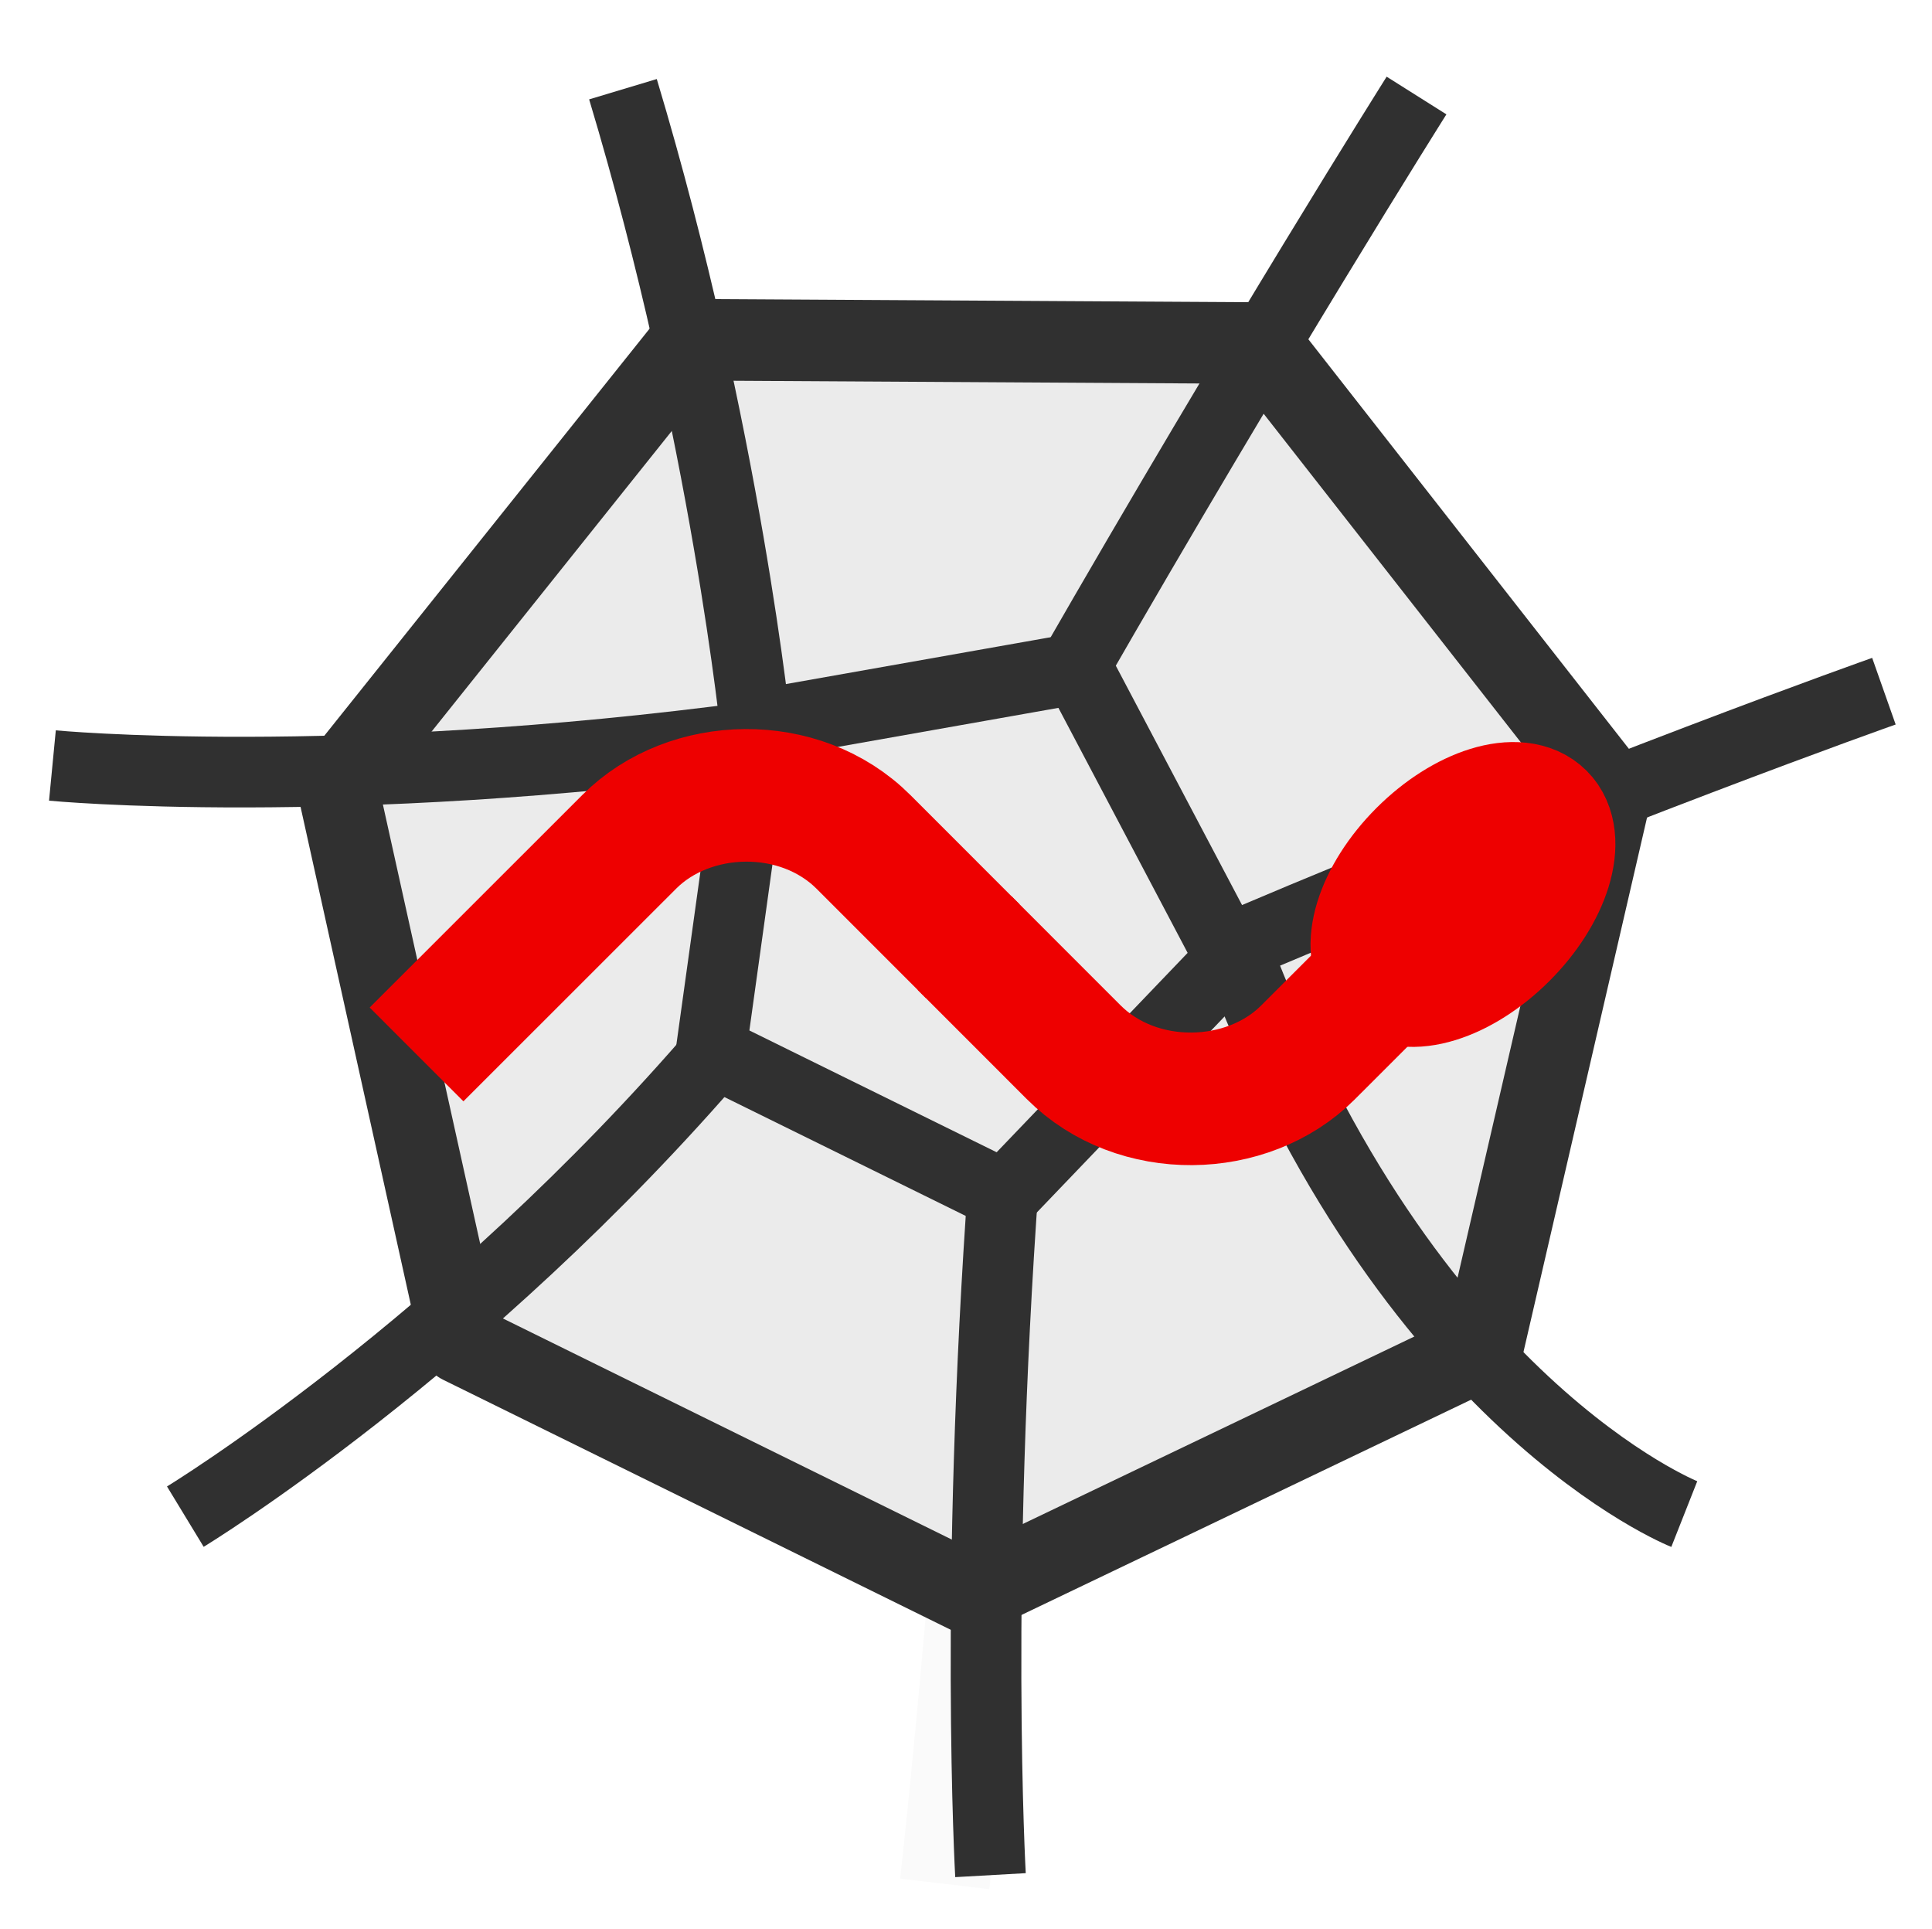
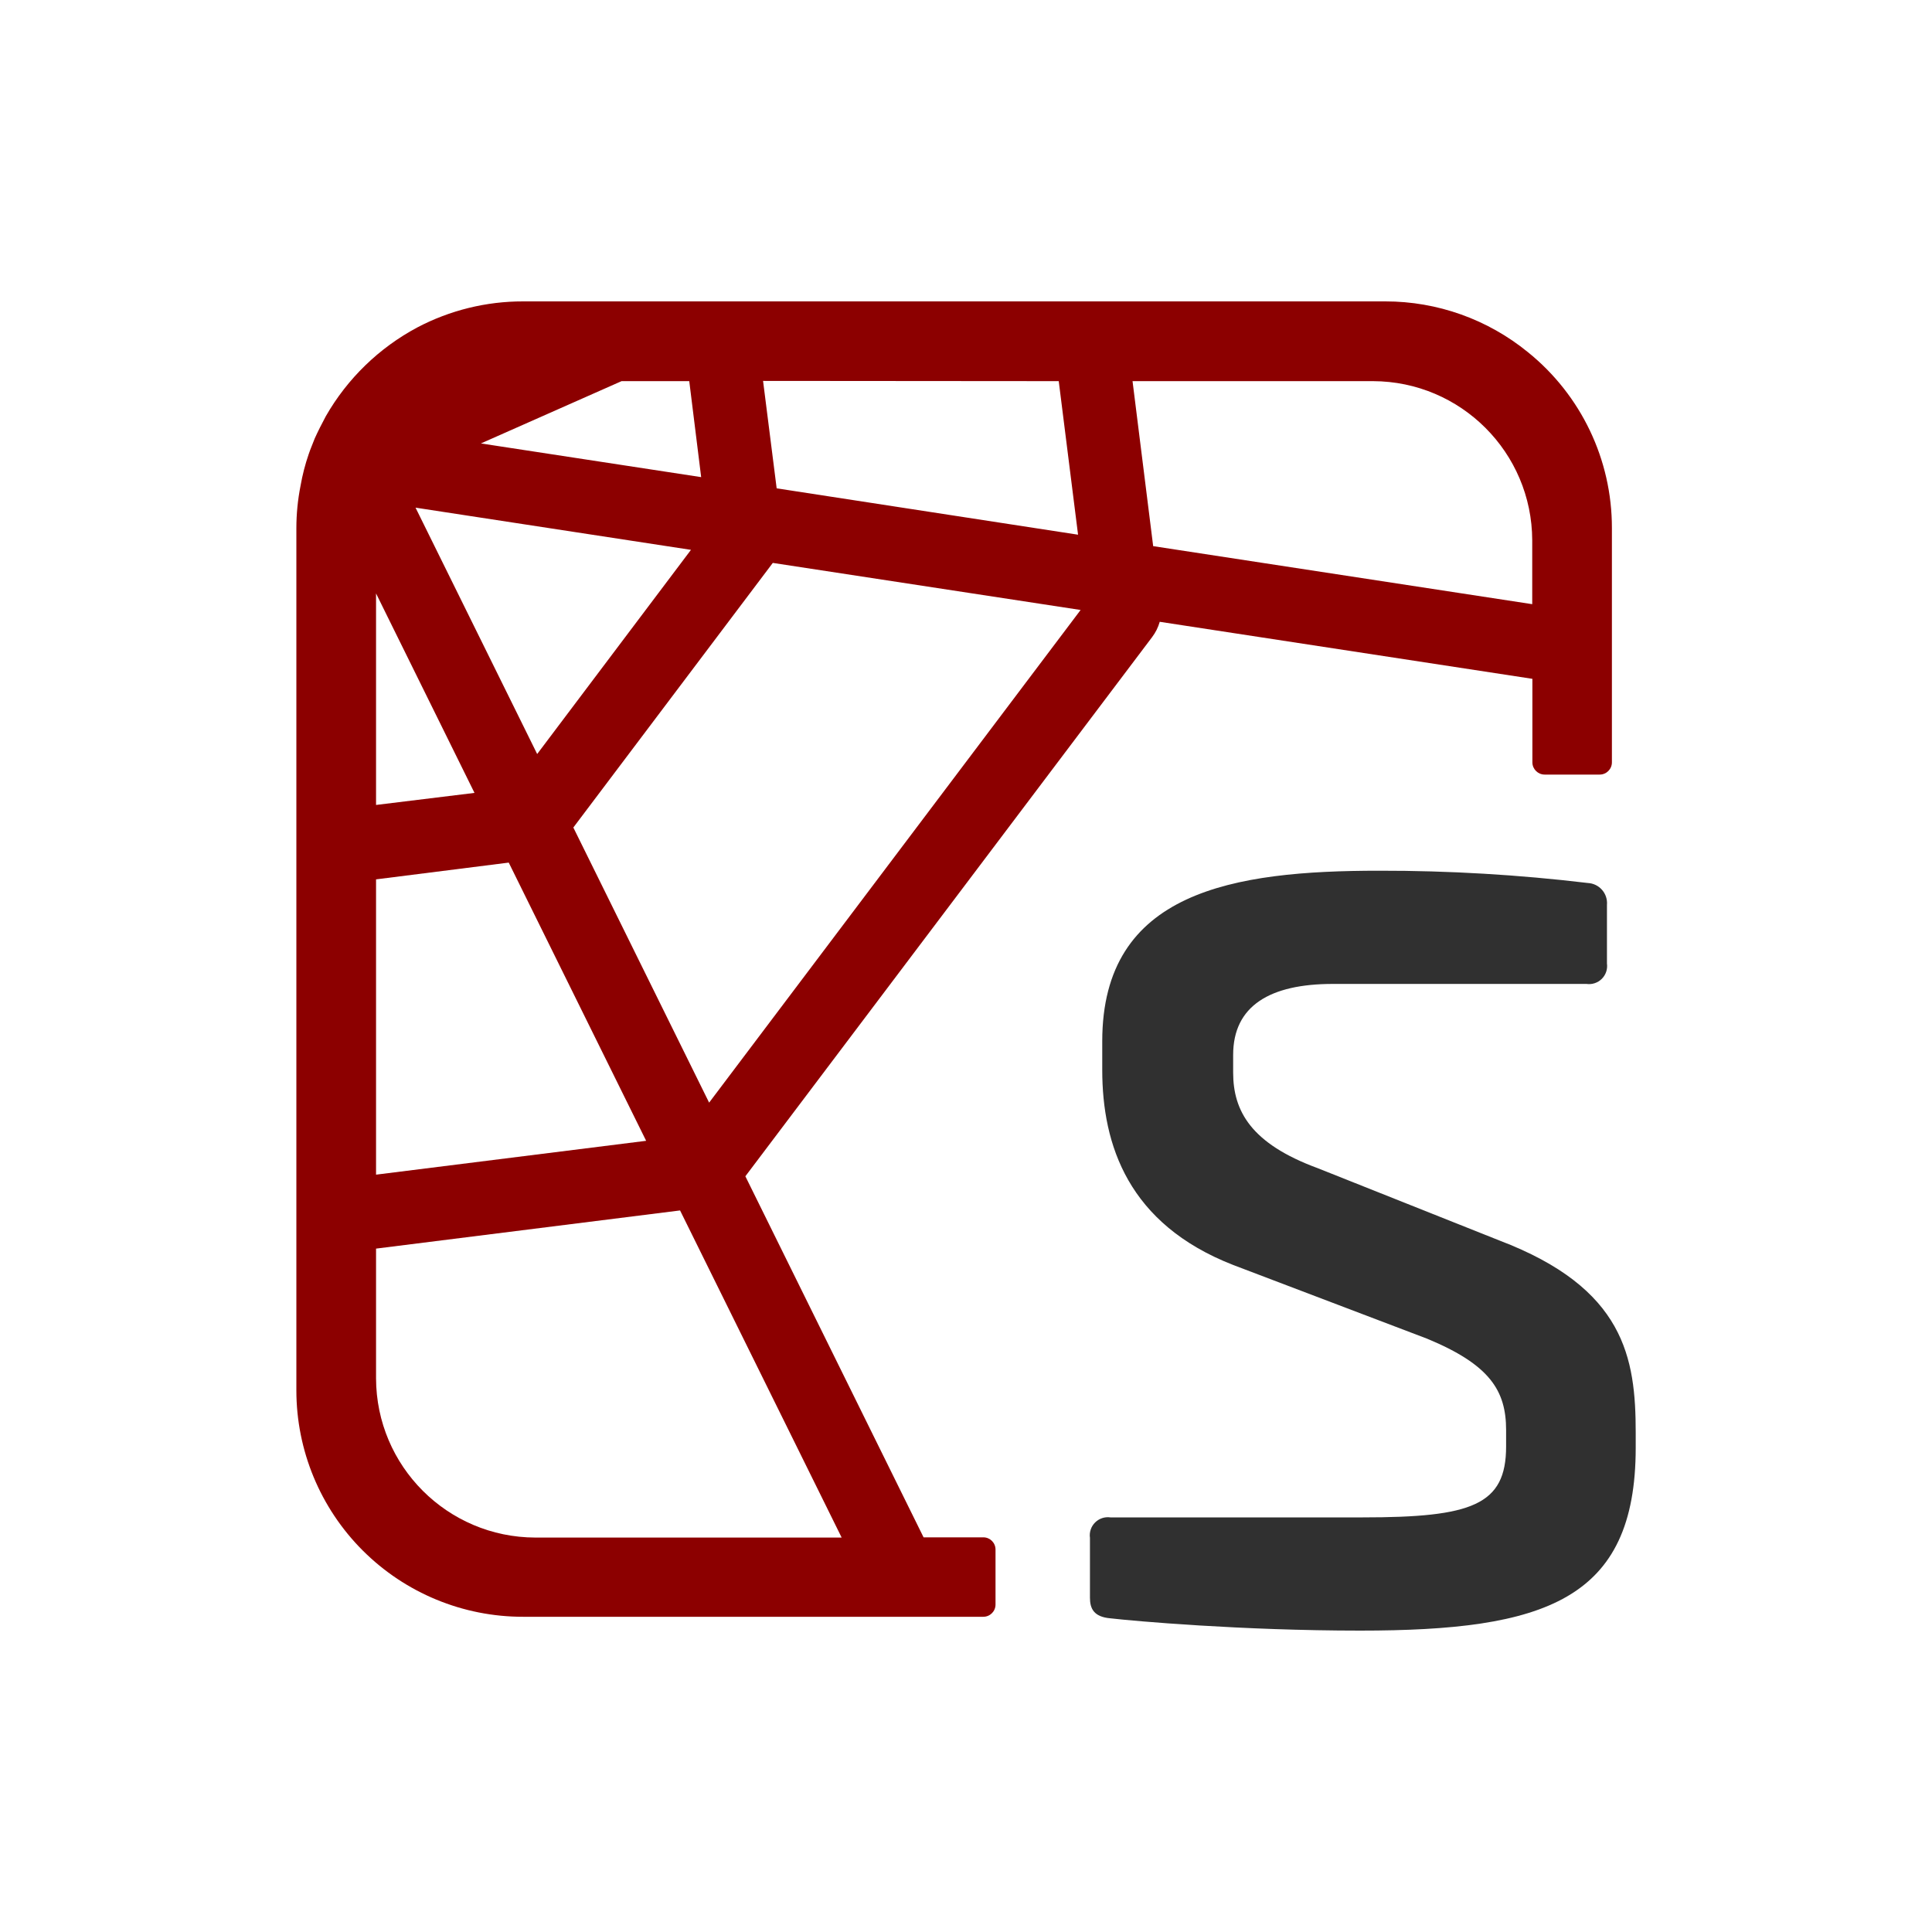
- <svg xmlns="http://www.w3.org/2000/svg" xmlns:xlink="http://www.w3.org/1999/xlink" version="1.0" width="150.569" height="150.312" id="svg2">
-   <defs id="defs4">
-     <linearGradient id="linearGradient3350">
-       <stop style="stop-color:#00cb2b;stop-opacity:0.248;" offset="0" id="stop3352" />
-       <stop style="stop-color:#00cb2b;stop-opacity:1;" offset="1" id="stop3354" />
-     </linearGradient>
-     <linearGradient id="linearGradient3342">
-       <stop style="stop-color:#005a85;stop-opacity:1;" offset="0" id="stop3344" />
-       <stop style="stop-color:#005a85;stop-opacity:0.752;" offset="1" id="stop3346" />
-     </linearGradient>
-     <linearGradient id="linearGradient3310">
-       <stop id="stop3312" offset="0" style="stop-color:#ae0202;stop-opacity:1;" />
-       <stop id="stop3314" offset="1" style="stop-color:#e39494;stop-opacity:1;" />
-     </linearGradient>
-     <linearGradient id="linearGradient2795">
-       <stop style="stop-color:#b8b8b8;stop-opacity:0.498" offset="0" id="stop2797" />
-       <stop style="stop-color:#7f7f7f;stop-opacity:0" offset="1" id="stop2799" />
-     </linearGradient>
-     <linearGradient id="linearGradient2787">
-       <stop style="stop-color:#7f7f7f;stop-opacity:0.5" offset="0" id="stop2789" />
-       <stop style="stop-color:#7f7f7f;stop-opacity:0" offset="1" id="stop2791" />
-     </linearGradient>
-     <linearGradient id="linearGradient3676">
-       <stop style="stop-color:#b2b2b2;stop-opacity:0.5" offset="0" id="stop3678" />
-       <stop style="stop-color:#b3b3b3;stop-opacity:0" offset="1" id="stop3680" />
-     </linearGradient>
-     <linearGradient id="linearGradient3236">
-       <stop style="stop-color:#f4f4f4;stop-opacity:1" offset="0" id="stop3244" />
-       <stop style="stop-color:#ffffff;stop-opacity:1" offset="1" id="stop3240" />
-     </linearGradient>
-     <linearGradient id="linearGradient4671">
-       <stop style="stop-color:#ffd43b;stop-opacity:1" offset="0" id="stop4673" />
-       <stop style="stop-color:#ffe873;stop-opacity:1" offset="1" id="stop4675" />
-     </linearGradient>
-     <linearGradient id="linearGradient4689">
-       <stop style="stop-color:#5a9fd4;stop-opacity:1" offset="0" id="stop4691" />
-       <stop style="stop-color:#306998;stop-opacity:1" offset="1" id="stop4693" />
-     </linearGradient>
-     <linearGradient x1="224.24" y1="144.757" x2="-65.309" y2="144.757" id="linearGradient2987" xlink:href="#linearGradient4671" gradientUnits="userSpaceOnUse" gradientTransform="translate(100.2702,99.61116)" />
-     <linearGradient x1="172.942" y1="77.476" x2="26.67" y2="76.313" id="linearGradient2990" xlink:href="#linearGradient4689" gradientUnits="userSpaceOnUse" gradientTransform="translate(100.2702,99.61116)" />
-     <linearGradient x1="172.942" y1="77.476" x2="26.67" y2="76.313" id="linearGradient2587" xlink:href="#linearGradient4689" gradientUnits="userSpaceOnUse" gradientTransform="translate(100.2702,99.61116)" />
-     <linearGradient x1="224.24" y1="144.757" x2="-65.309" y2="144.757" id="linearGradient2589" xlink:href="#linearGradient4671" gradientUnits="userSpaceOnUse" gradientTransform="translate(100.2702,99.61116)" />
-     <linearGradient x1="172.942" y1="77.476" x2="26.67" y2="76.313" id="linearGradient2248" xlink:href="#linearGradient4689" gradientUnits="userSpaceOnUse" gradientTransform="translate(100.2702,99.61116)" />
-     <linearGradient x1="224.24" y1="144.757" x2="-65.309" y2="144.757" id="linearGradient2250" xlink:href="#linearGradient4671" gradientUnits="userSpaceOnUse" gradientTransform="translate(100.2702,99.61116)" />
-     <linearGradient x1="224.24" y1="144.757" x2="-65.309" y2="144.757" id="linearGradient2255" xlink:href="#linearGradient4671" gradientUnits="userSpaceOnUse" gradientTransform="matrix(0.562541,0,0,0.567972,-11.5974,-7.60954)" />
-     <linearGradient x1="172.942" y1="76.176" x2="26.67" y2="76.313" id="linearGradient2258" xlink:href="#linearGradient4689" gradientUnits="userSpaceOnUse" gradientTransform="matrix(0.562541,0,0,0.567972,-11.5974,-7.60954)" />
-     <radialGradient cx="61.519" cy="132.286" r="29.037" fx="61.519" fy="132.286" id="radialGradient2801" xlink:href="#linearGradient2795" gradientUnits="userSpaceOnUse" gradientTransform="matrix(1,0,0,0.177966,0,108.7434)" />
-     <linearGradient x1="150.961" y1="192.352" x2="112.031" y2="137.273" id="linearGradient1475" xlink:href="#linearGradient4671" gradientUnits="userSpaceOnUse" gradientTransform="matrix(0.562541,0,0,0.567972,-9.399749,-5.305317)" />
-     <linearGradient x1="26.649" y1="20.604" x2="135.665" y2="114.398" id="linearGradient1478" xlink:href="#linearGradient4689" gradientUnits="userSpaceOnUse" gradientTransform="matrix(0.562541,0,0,0.567972,-9.399749,-5.305317)" />
-     <radialGradient cx="61.519" cy="132.286" r="29.037" fx="61.519" fy="132.286" id="radialGradient1480" xlink:href="#linearGradient2795" gradientUnits="userSpaceOnUse" gradientTransform="matrix(2.382716e-8,-0.296405,1.43676,4.683673e-7,-128.544,150.5202)" />
-     <radialGradient xlink:href="#linearGradient2795" id="radialGradient2421" gradientUnits="userSpaceOnUse" gradientTransform="matrix(1.7490565e-8,-0.239947,1.054668,3.7915457e-7,-78.10943,148.8591)" cx="61.519" cy="132.286" fx="61.519" fy="132.286" r="29.037" />
+ <svg xmlns="http://www.w3.org/2000/svg" width="250" height="250" viewBox="0 0 250 250" version="1.1" id="svg18">
+   <defs id="defs12">
+     <style id="style10">.a{fill:#303030;}.b{fill:#8c0000;}</style>
  </defs>
-   <g transform="matrix(0.5504985,1.1233001e-4,-1.1233001e-4,0.5504985,-307.647,-456.8417)" id="g5145">
-     <g id="g880">
-       <path transform="matrix(1.816535,-3.7066661e-4,3.7066661e-4,1.816535,559.021,829.7551)" id="path3535" d="M 78.263,93.161 C 75.599,130.047 73.627,146.812 73.627,146.812" style="fill:none;fill-rule:evenodd;stroke:#fafafa;stroke-width:7;stroke-linecap:butt;stroke-linejoin:miter;stroke-miterlimit:4;stroke-dasharray:none;stroke-opacity:1" />
-       <path transform="matrix(1.474825,-0.1031298,0.1040031,1.487313,660.2354,896.3194)" d="M 52.906,-8.46 83.496,36.406 67.49,88.296 16.941,108.135 -30.086,80.983 -38.179,27.288 -1.244,-12.518 Z" id="path2747-5" style="fill:#ebebeb;fill-opacity:1;stroke:#303030;stroke-width:7.746;stroke-linecap:round;stroke-linejoin:round;stroke-miterlimit:4;stroke-dasharray:none;stroke-opacity:1" />
-       <path transform="matrix(0.6261342,-0.04378356,0.04415431,0.631436,678.824,932.0146)" d="M 52.906,-8.46 82.827,58.743 28.159,107.967 -35.549,71.185 -20.254,-0.771 Z" id="path3527-9" style="fill:#ebebeb;fill-opacity:1;stroke:#303030;stroke-width:15.865;stroke-linecap:round;stroke-linejoin:round;stroke-miterlimit:4;stroke-dasharray:none;stroke-opacity:1" />
-       <path id="path3529-3" d="m 647.216,842.365 c 14.642,48.678 18.939,91.62 18.939,91.62" style="fill:none;fill-rule:evenodd;stroke:#303030;stroke-width:10;stroke-linecap:butt;stroke-linejoin:miter;stroke-miterlimit:4;stroke-dasharray:none;stroke-opacity:1" />
-       <path id="path3531-1" d="m 710.389,925.425 c 26.805,-46.707 49.173,-82.188 49.173,-82.188" style="fill:none;fill-rule:evenodd;stroke:#303030;stroke-width:10;stroke-linecap:butt;stroke-linejoin:miter;stroke-miterlimit:4;stroke-dasharray:none;stroke-opacity:1" />
-       <path id="path3533-7" d="m 825.748,927.548 c 0,0 -39.337,13.884 -91.907,36.149 24.445,64.866 63.669,80.347 63.669,80.347" style="fill:none;fill-rule:evenodd;stroke:#303030;stroke-width:10;stroke-linecap:butt;stroke-linejoin:miter;stroke-miterlimit:4;stroke-dasharray:none;stroke-opacity:1" />
-       <path id="path3535-4" d="m 701.151,996.6 c -4.166,57.699 -1.852,98.579 -1.852,98.579" style="fill:none;fill-rule:evenodd;stroke:#303030;stroke-width:10;stroke-linecap:butt;stroke-linejoin:miter;stroke-miterlimit:4;stroke-dasharray:none;stroke-opacity:1" />
-       <path id="path3537-3" d="m 661.037,978.082 c -36.396,42.457 -75.734,66.368 -75.734,66.368" style="fill:none;fill-rule:evenodd;stroke:#303030;stroke-width:10;stroke-linecap:butt;stroke-linejoin:miter;stroke-miterlimit:4;stroke-dasharray:none;stroke-opacity:1" />
-       <path id="path3539-3" d="m 666.155,933.985 c -59.582,7.994 -99.691,4.137 -99.691,4.137" style="fill:none;fill-rule:evenodd;stroke:#303030;stroke-width:10;stroke-linecap:butt;stroke-linejoin:miter;stroke-miterlimit:4;stroke-dasharray:none;stroke-opacity:1" />
-       <g transform="matrix(1.564234,0,0,1.564234,600.2278,869.5314)" id="g3541-0">
-         <path id="path2473-2" d="M 11.376,69.99 30.638,50.728 c 5.457,-5.457 15.437,-5.727 21.195,0.031 l 9.872,9.872" style="fill:none;fill-opacity:1;fill-rule:evenodd;stroke:#ee0000;stroke-width:12;stroke-linecap:butt;stroke-linejoin:miter;stroke-miterlimit:4;stroke-dasharray:none;stroke-opacity:1" />
-         <path id="path3290-82" d="M 111.304,50.543 92.041,69.805 c -5.457,5.457 -15.437,5.727 -21.195,-0.031 l -9.872,-9.872" style="fill:none;fill-opacity:1;fill-rule:evenodd;stroke:#ee0000;stroke-width:12;stroke-linecap:butt;stroke-linejoin:miter;stroke-miterlimit:4;stroke-dasharray:none;stroke-opacity:1" />
-         <ellipse ry="10.809" rx="5.927" cy="45.035" cx="96.582" transform="matrix(0.6055665,0.6055665,-0.6286135,0.6286135,75.90029,-31.30135)" id="path3340-8" style="fill:#ff0000;fill-opacity:1;stroke:#ee0000;stroke-width:14;stroke-linecap:round;stroke-linejoin:round;stroke-miterlimit:4;stroke-dasharray:none;stroke-opacity:1" />
-       </g>
-     </g>
-   </g>
+   <path class="a" d="M205.47,114.26a2.61,2.61,0,0,1,2.47,2.83v7.59a2.34,2.34,0,0,1-2.65,2.64H172.46c-8.12,0-12.89,2.83-12.89,9.18v2.3c0,4.94,2.29,9.18,10.94,12.36L194,160.51c16.24,6.18,17.66,15.18,17.66,24.89v1.94c0,19.78-11.83,23.66-35.66,23.66-15.36,0-29.31-1.24-32.31-1.59-2.12-.18-2.65-1.23-2.65-2.65V199a2.34,2.34,0,0,1,2.65-2.65h32.66c14.12,0,18.54-1.59,18.54-9.18v-2.12c0-5.12-2.12-8.47-10.24-11.83l-25.07-9.53c-13.59-5.3-16.95-15.53-16.95-25.24v-3.71c0-19.42,16.95-22.07,35.84-22.07A224.47,224.47,0,0,1,205.47,114.26Z" id="path14" />
+   <path class="b" d="M197.71,45.57A29.15,29.15,0,0,0,179.26,39H67.69A29.29,29.29,0,0,0,54,42.37,29.79,29.79,0,0,0,42.16,53.86c-.53,1-1,1.91-1.44,2.89-.25.68-.55,1.33-.77,2a26.63,26.63,0,0,0-1.06,4.11,28.29,28.29,0,0,0-.54,5.48V179.9a29.3,29.3,0,0,0,29.34,29.31h59.55a1.58,1.58,0,0,0,1.58-1.58v-7.12a1.58,1.58,0,0,0-1.58-1.58h-7.73L96.45,152.21l52.62-69.75a6,6,0,0,0,1-2l48.22,7.38V98.65a1.59,1.59,0,0,0,1.58,1.58H207a1.58,1.58,0,0,0,1.58-1.58V68.33A29.18,29.18,0,0,0,197.71,45.57ZM137,49.32l2.5,19.87-39-6-1.76-13.9Zm-47.81,0,1.54,12.42L62.23,57.38l18.2-8.06Zm.22,21.83L69.51,97.57,53.77,65.69ZM48.66,76.79,61.4,102.6l-12.74,1.56Zm0,37,17.17-2.17,17.78,36L48.66,152Zm60.25,85.17H69.27a20.66,20.66,0,0,1-20.61-20.61V161.57L88,156.63ZM91.76,142.68l-17.57-35.6L100,72.84s0,0,0,0l39.83,6.09Zm106.51-64.5-49.05-7.51-2.67-21.35h31.12a20.66,20.66,0,0,1,20.6,20.6Z" id="path16" />
</svg>
